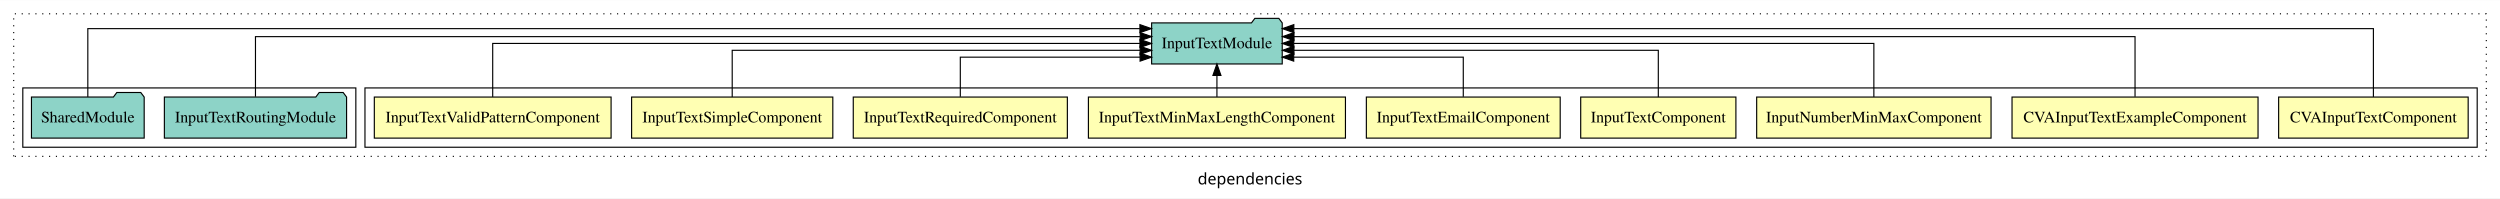
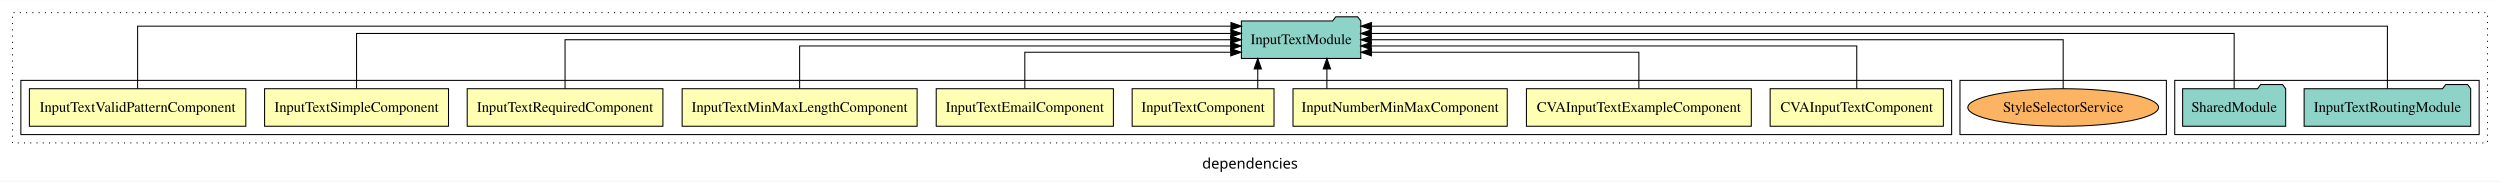
- <svg xmlns="http://www.w3.org/2000/svg" width="2192pt" height="174pt" viewBox="0.00 0.00 2192.00 173.80">
+ <svg xmlns="http://www.w3.org/2000/svg" width="2398pt" height="174pt" viewBox="0.00 0.00 2398.00 173.80">
  <g id="graph0" class="graph" transform="scale(1 1) rotate(0) translate(4 169.8)">
-     <polygon fill="white" stroke="transparent" points="-4,4 -4,-169.8 2188,-169.8 2188,4 -4,4" />
-     <text text-anchor="middle" x="1092" y="-8.2" font-family="sans-serif" font-size="14.00">dependencies</text>
+     <polygon fill="white" stroke="transparent" points="-4,4 -4,-169.8 2394,-169.8 2394,4 -4,4" />
+     <text text-anchor="middle" x="1195" y="-8.2" font-family="sans-serif" font-size="14.00">dependencies</text>
    <g id="clust1" class="cluster">
-       <polygon fill="none" stroke="black" stroke-dasharray="1,5" points="8,-32.8 8,-157.8 2176,-157.8 2176,-32.8 8,-32.8" />
+       <polygon fill="none" stroke="black" stroke-dasharray="1,5" points="8,-32.8 8,-157.8 2382,-157.8 2382,-32.8 8,-32.8" />
+     </g>
+     <g id="clust12" class="cluster">
+       <polygon fill="none" stroke="black" points="2082,-40.8 2082,-92.8 2374,-92.8 2374,-40.8 2082,-40.8" />
+     </g>
+     <g id="clust15" class="cluster">
+       <polygon fill="none" stroke="black" points="1876,-40.8 1876,-92.8 2074,-92.8 2074,-40.8 1876,-40.8" />
    </g>
    <g id="clust2" class="cluster">
-       <polygon fill="none" stroke="black" points="316,-40.8 316,-92.8 2168,-92.8 2168,-40.8 316,-40.8" />
-     </g>
-     <g id="clust12" class="cluster">
-       <polygon fill="none" stroke="black" points="16,-40.8 16,-92.8 308,-92.8 308,-40.8 16,-40.8" />
+       <polygon fill="none" stroke="black" points="16,-40.8 16,-92.8 1868,-92.8 1868,-40.8 16,-40.8" />
    </g>
    <g id="node1" class="node">
-       <polygon fill="#ffffb3" stroke="black" points="2160.09,-84.8 1993.91,-84.8 1993.91,-48.8 2160.09,-48.8 2160.09,-84.8" />
-       <text text-anchor="middle" x="2077" y="-62.6" font-family="Times,serif" font-size="14.00">CVAInputTextComponent</text>
+       <polygon fill="#ffffb3" stroke="black" points="1860.09,-84.8 1693.91,-84.8 1693.91,-48.8 1860.09,-48.8 1860.09,-84.8" />
+       <text text-anchor="middle" x="1777" y="-62.6" font-family="Times,serif" font-size="14.00">CVAInputTextComponent</text>
    </g>
    <g id="node10" class="node">
-       <polygon fill="#8dd3c7" stroke="black" points="1120.26,-149.8 1117.26,-153.8 1096.26,-153.8 1093.26,-149.8 1005.74,-149.8 1005.74,-113.8 1120.26,-113.8 1120.26,-149.8" />
-       <text text-anchor="middle" x="1063" y="-127.6" font-family="Times,serif" font-size="14.00">InputTextModule</text>
+       <polygon fill="#8dd3c7" stroke="black" points="1301.26,-149.8 1298.26,-153.8 1277.26,-153.8 1274.26,-149.8 1186.74,-149.8 1186.74,-113.8 1301.26,-113.8 1301.26,-149.8" />
+       <text text-anchor="middle" x="1244" y="-127.6" font-family="Times,serif" font-size="14.00">InputTextModule</text>
    </g>
    <g id="edge1" class="edge">
-       <path fill="none" stroke="black" d="M2077,-84.89C2077,-107.93 2077,-144.8 2077,-144.8 2077,-144.8 1130.42,-144.8 1130.42,-144.8" />
-       <polygon fill="black" stroke="black" points="1130.42,-141.3 1120.42,-144.8 1130.42,-148.3 1130.42,-141.3" />
+       <path fill="none" stroke="black" d="M1777,-84.82C1777,-102.17 1777,-125.8 1777,-125.8 1777,-125.8 1311.29,-125.8 1311.29,-125.8" />
+       <polygon fill="black" stroke="black" points="1311.29,-122.3 1301.29,-125.8 1311.29,-129.3 1311.29,-122.3" />
    </g>
    <g id="node2" class="node">
-       <polygon fill="#ffffb3" stroke="black" points="1975.85,-84.8 1760.15,-84.8 1760.15,-48.8 1975.85,-48.8 1975.85,-84.8" />
-       <text text-anchor="middle" x="1868" y="-62.6" font-family="Times,serif" font-size="14.00">CVAInputTextExampleComponent</text>
+       <polygon fill="#ffffb3" stroke="black" points="1675.85,-84.8 1460.15,-84.8 1460.15,-48.8 1675.85,-48.8 1675.85,-84.8" />
+       <text text-anchor="middle" x="1568" y="-62.6" font-family="Times,serif" font-size="14.00">CVAInputTextExampleComponent</text>
    </g>
    <g id="edge2" class="edge">
-       <path fill="none" stroke="black" d="M1868,-85.08C1868,-106.12 1868,-137.8 1868,-137.8 1868,-137.8 1130.57,-137.8 1130.57,-137.8" />
-       <polygon fill="black" stroke="black" points="1130.57,-134.3 1120.57,-137.8 1130.57,-141.3 1130.57,-134.3" />
+       <path fill="none" stroke="black" d="M1568,-85.04C1568,-100.37 1568,-119.8 1568,-119.8 1568,-119.8 1311.55,-119.8 1311.55,-119.8" />
+       <polygon fill="black" stroke="black" points="1311.55,-116.3 1301.55,-119.8 1311.55,-123.3 1311.55,-116.3" />
    </g>
    <g id="node3" class="node">
-       <polygon fill="#ffffb3" stroke="black" points="1741.75,-84.8 1536.25,-84.8 1536.25,-48.8 1741.75,-48.8 1741.75,-84.8" />
-       <text text-anchor="middle" x="1639" y="-62.6" font-family="Times,serif" font-size="14.00">InputNumberMinMaxComponent</text>
+       <polygon fill="#ffffb3" stroke="black" points="1441.75,-84.8 1236.25,-84.8 1236.25,-48.8 1441.75,-48.8 1441.75,-84.8" />
+       <text text-anchor="middle" x="1339" y="-62.6" font-family="Times,serif" font-size="14.00">InputNumberMinMaxComponent</text>
    </g>
    <g id="edge3" class="edge">
-       <path fill="none" stroke="black" d="M1639,-84.91C1639,-104.14 1639,-131.8 1639,-131.8 1639,-131.8 1130.33,-131.8 1130.33,-131.8" />
-       <polygon fill="black" stroke="black" points="1130.33,-128.3 1120.33,-131.8 1130.33,-135.3 1130.33,-128.3" />
+       <path fill="none" stroke="black" d="M1268.75,-84.91C1268.75,-84.91 1268.75,-103.79 1268.75,-103.79" />
+       <polygon fill="black" stroke="black" points="1265.25,-103.79 1268.75,-113.79 1272.25,-103.79 1265.25,-103.79" />
    </g>
    <g id="node4" class="node">
-       <polygon fill="#ffffb3" stroke="black" points="1518.04,-84.8 1381.96,-84.8 1381.96,-48.8 1518.04,-48.8 1518.04,-84.8" />
-       <text text-anchor="middle" x="1450" y="-62.6" font-family="Times,serif" font-size="14.00">InputTextComponent</text>
+       <polygon fill="#ffffb3" stroke="black" points="1218.04,-84.8 1081.96,-84.8 1081.96,-48.8 1218.04,-48.8 1218.04,-84.8" />
+       <text text-anchor="middle" x="1150" y="-62.6" font-family="Times,serif" font-size="14.00">InputTextComponent</text>
    </g>
    <g id="edge4" class="edge">
-       <path fill="none" stroke="black" d="M1450,-84.82C1450,-102.17 1450,-125.8 1450,-125.8 1450,-125.8 1130.52,-125.8 1130.52,-125.8" />
-       <polygon fill="black" stroke="black" points="1130.52,-122.3 1120.52,-125.8 1130.52,-129.3 1130.52,-122.3" />
+       <path fill="none" stroke="black" d="M1202.45,-84.91C1202.45,-84.91 1202.45,-103.79 1202.45,-103.79" />
+       <polygon fill="black" stroke="black" points="1198.95,-103.79 1202.45,-113.79 1205.95,-103.79 1198.95,-103.79" />
    </g>
    <g id="node5" class="node">
-       <polygon fill="#ffffb3" stroke="black" points="1363.98,-84.8 1194.02,-84.8 1194.02,-48.8 1363.98,-48.8 1363.98,-84.8" />
-       <text text-anchor="middle" x="1279" y="-62.6" font-family="Times,serif" font-size="14.00">InputTextEmailComponent</text>
+       <polygon fill="#ffffb3" stroke="black" points="1063.98,-84.8 894.02,-84.8 894.02,-48.8 1063.98,-48.8 1063.98,-84.8" />
+       <text text-anchor="middle" x="979" y="-62.6" font-family="Times,serif" font-size="14.00">InputTextEmailComponent</text>
    </g>
    <g id="edge5" class="edge">
-       <path fill="none" stroke="black" d="M1279,-85.04C1279,-100.37 1279,-119.8 1279,-119.8 1279,-119.8 1130.32,-119.8 1130.32,-119.8" />
-       <polygon fill="black" stroke="black" points="1130.32,-116.3 1120.32,-119.8 1130.32,-123.3 1130.32,-116.3" />
+       <path fill="none" stroke="black" d="M979,-85.04C979,-100.37 979,-119.8 979,-119.8 979,-119.8 1176.5,-119.8 1176.5,-119.8" />
+       <polygon fill="black" stroke="black" points="1176.5,-123.3 1186.5,-119.8 1176.5,-116.3 1176.5,-123.3" />
    </g>
    <g id="node6" class="node">
-       <polygon fill="#ffffb3" stroke="black" points="1175.69,-84.8 950.31,-84.8 950.31,-48.8 1175.69,-48.8 1175.69,-84.8" />
-       <text text-anchor="middle" x="1063" y="-62.6" font-family="Times,serif" font-size="14.00">InputTextMinMaxLengthComponent</text>
+       <polygon fill="#ffffb3" stroke="black" points="875.69,-84.8 650.31,-84.8 650.31,-48.8 875.69,-48.8 875.69,-84.8" />
+       <text text-anchor="middle" x="763" y="-62.6" font-family="Times,serif" font-size="14.00">InputTextMinMaxLengthComponent</text>
    </g>
    <g id="edge6" class="edge">
-       <path fill="none" stroke="black" d="M1063,-84.91C1063,-84.91 1063,-103.79 1063,-103.79" />
-       <polygon fill="black" stroke="black" points="1059.5,-103.79 1063,-113.79 1066.5,-103.79 1059.5,-103.79" />
+       <path fill="none" stroke="black" d="M763,-84.82C763,-102.17 763,-125.8 763,-125.8 763,-125.8 1176.46,-125.8 1176.46,-125.8" />
+       <polygon fill="black" stroke="black" points="1176.46,-129.3 1186.46,-125.8 1176.46,-122.3 1176.46,-129.3" />
    </g>
    <g id="node7" class="node">
-       <polygon fill="#ffffb3" stroke="black" points="931.86,-84.8 744.14,-84.8 744.14,-48.8 931.86,-48.8 931.86,-84.8" />
-       <text text-anchor="middle" x="838" y="-62.6" font-family="Times,serif" font-size="14.00">InputTextRequiredComponent</text>
+       <polygon fill="#ffffb3" stroke="black" points="631.86,-84.8 444.14,-84.8 444.14,-48.8 631.86,-48.8 631.86,-84.8" />
+       <text text-anchor="middle" x="538" y="-62.6" font-family="Times,serif" font-size="14.00">InputTextRequiredComponent</text>
    </g>
    <g id="edge7" class="edge">
-       <path fill="none" stroke="black" d="M838,-85.04C838,-100.37 838,-119.8 838,-119.8 838,-119.8 995.64,-119.8 995.64,-119.8" />
-       <polygon fill="black" stroke="black" points="995.64,-123.3 1005.64,-119.8 995.64,-116.3 995.64,-123.3" />
+       <path fill="none" stroke="black" d="M538,-84.91C538,-104.14 538,-131.8 538,-131.8 538,-131.8 1176.52,-131.8 1176.52,-131.8" />
+       <polygon fill="black" stroke="black" points="1176.52,-135.3 1186.52,-131.8 1176.52,-128.3 1176.52,-135.3" />
    </g>
    <g id="node8" class="node">
-       <polygon fill="#ffffb3" stroke="black" points="726.21,-84.8 549.79,-84.8 549.79,-48.8 726.21,-48.8 726.21,-84.8" />
-       <text text-anchor="middle" x="638" y="-62.6" font-family="Times,serif" font-size="14.00">InputTextSimpleComponent</text>
+       <polygon fill="#ffffb3" stroke="black" points="426.21,-84.8 249.79,-84.8 249.79,-48.8 426.21,-48.8 426.21,-84.8" />
+       <text text-anchor="middle" x="338" y="-62.6" font-family="Times,serif" font-size="14.00">InputTextSimpleComponent</text>
    </g>
    <g id="edge8" class="edge">
-       <path fill="none" stroke="black" d="M638,-84.82C638,-102.17 638,-125.8 638,-125.8 638,-125.8 995.68,-125.8 995.68,-125.8" />
-       <polygon fill="black" stroke="black" points="995.68,-129.3 1005.68,-125.8 995.68,-122.3 995.68,-129.3" />
+       <path fill="none" stroke="black" d="M338,-85.08C338,-106.12 338,-137.8 338,-137.8 338,-137.8 1176.64,-137.8 1176.64,-137.8" />
+       <polygon fill="black" stroke="black" points="1176.64,-141.3 1186.64,-137.8 1176.64,-134.3 1176.64,-141.3" />
    </g>
    <g id="node9" class="node">
-       <polygon fill="#ffffb3" stroke="black" points="531.8,-84.8 324.2,-84.8 324.2,-48.8 531.8,-48.8 531.8,-84.8" />
-       <text text-anchor="middle" x="428" y="-62.6" font-family="Times,serif" font-size="14.00">InputTextValidPatternComponent</text>
+       <polygon fill="#ffffb3" stroke="black" points="231.8,-84.8 24.2,-84.8 24.2,-48.8 231.8,-48.8 231.8,-84.8" />
+       <text text-anchor="middle" x="128" y="-62.6" font-family="Times,serif" font-size="14.00">InputTextValidPatternComponent</text>
    </g>
    <g id="edge9" class="edge">
-       <path fill="none" stroke="black" d="M428,-84.91C428,-104.14 428,-131.8 428,-131.8 428,-131.8 995.53,-131.8 995.53,-131.8" />
-       <polygon fill="black" stroke="black" points="995.53,-135.3 1005.53,-131.8 995.53,-128.3 995.53,-135.3" />
+       <path fill="none" stroke="black" d="M128,-84.89C128,-107.93 128,-144.8 128,-144.8 128,-144.8 1176.74,-144.8 1176.74,-144.8" />
+       <polygon fill="black" stroke="black" points="1176.74,-148.3 1186.74,-144.8 1176.74,-141.3 1176.74,-148.3" />
    </g>
    <g id="node11" class="node">
-       <polygon fill="#8dd3c7" stroke="black" points="299.88,-84.8 296.88,-88.8 275.88,-88.8 272.88,-84.8 140.12,-84.8 140.12,-48.8 299.88,-48.8 299.88,-84.8" />
-       <text text-anchor="middle" x="220" y="-62.6" font-family="Times,serif" font-size="14.00">InputTextRoutingModule</text>
+       <polygon fill="#8dd3c7" stroke="black" points="2365.88,-84.8 2362.88,-88.8 2341.88,-88.8 2338.88,-84.8 2206.12,-84.8 2206.12,-48.8 2365.88,-48.8 2365.88,-84.8" />
+       <text text-anchor="middle" x="2286" y="-62.6" font-family="Times,serif" font-size="14.00">InputTextRoutingModule</text>
    </g>
    <g id="edge10" class="edge">
-       <path fill="none" stroke="black" d="M220,-85.08C220,-106.12 220,-137.8 220,-137.8 220,-137.8 995.72,-137.8 995.72,-137.8" />
-       <polygon fill="black" stroke="black" points="995.72,-141.3 1005.72,-137.8 995.72,-134.3 995.72,-141.3" />
+       <path fill="none" stroke="black" d="M2286,-84.89C2286,-107.93 2286,-144.8 2286,-144.8 2286,-144.8 1311.51,-144.8 1311.51,-144.8" />
+       <polygon fill="black" stroke="black" points="1311.51,-141.3 1301.51,-144.8 1311.51,-148.3 1311.51,-141.3" />
    </g>
    <g id="node12" class="node">
-       <polygon fill="#8dd3c7" stroke="black" points="122.42,-84.8 119.42,-88.8 98.42,-88.8 95.42,-84.8 23.58,-84.8 23.58,-48.8 122.42,-48.8 122.42,-84.8" />
-       <text text-anchor="middle" x="73" y="-62.6" font-family="Times,serif" font-size="14.00">SharedModule</text>
+       <polygon fill="#8dd3c7" stroke="black" points="2188.42,-84.8 2185.42,-88.8 2164.42,-88.8 2161.42,-84.8 2089.58,-84.8 2089.58,-48.8 2188.42,-48.8 2188.42,-84.8" />
+       <text text-anchor="middle" x="2139" y="-62.6" font-family="Times,serif" font-size="14.00">SharedModule</text>
    </g>
    <g id="edge11" class="edge">
-       <path fill="none" stroke="black" d="M73,-84.89C73,-107.93 73,-144.8 73,-144.8 73,-144.8 995.49,-144.8 995.49,-144.8" />
-       <polygon fill="black" stroke="black" points="995.49,-148.3 1005.49,-144.8 995.49,-141.3 995.49,-148.3" />
+       <path fill="none" stroke="black" d="M2139,-85.08C2139,-106.12 2139,-137.8 2139,-137.8 2139,-137.8 1311.35,-137.8 1311.35,-137.8" />
+       <polygon fill="black" stroke="black" points="1311.35,-134.3 1301.35,-137.8 1311.35,-141.3 1311.35,-134.3" />
+     </g>
+     <g id="node13" class="node">
+       <ellipse fill="#fdb462" stroke="black" cx="1975" cy="-66.8" rx="91.46" ry="18" />
+       <text text-anchor="middle" x="1975" y="-62.6" font-family="Times,serif" font-size="14.00">StyleSelectorService</text>
+     </g>
+     <g id="edge12" class="edge">
+       <path fill="none" stroke="black" d="M1975,-84.91C1975,-104.14 1975,-131.8 1975,-131.8 1975,-131.8 1311.36,-131.8 1311.36,-131.8" />
+       <polygon fill="black" stroke="black" points="1311.36,-128.3 1301.36,-131.8 1311.36,-135.3 1311.36,-128.3" />
    </g>
  </g>
</svg>
